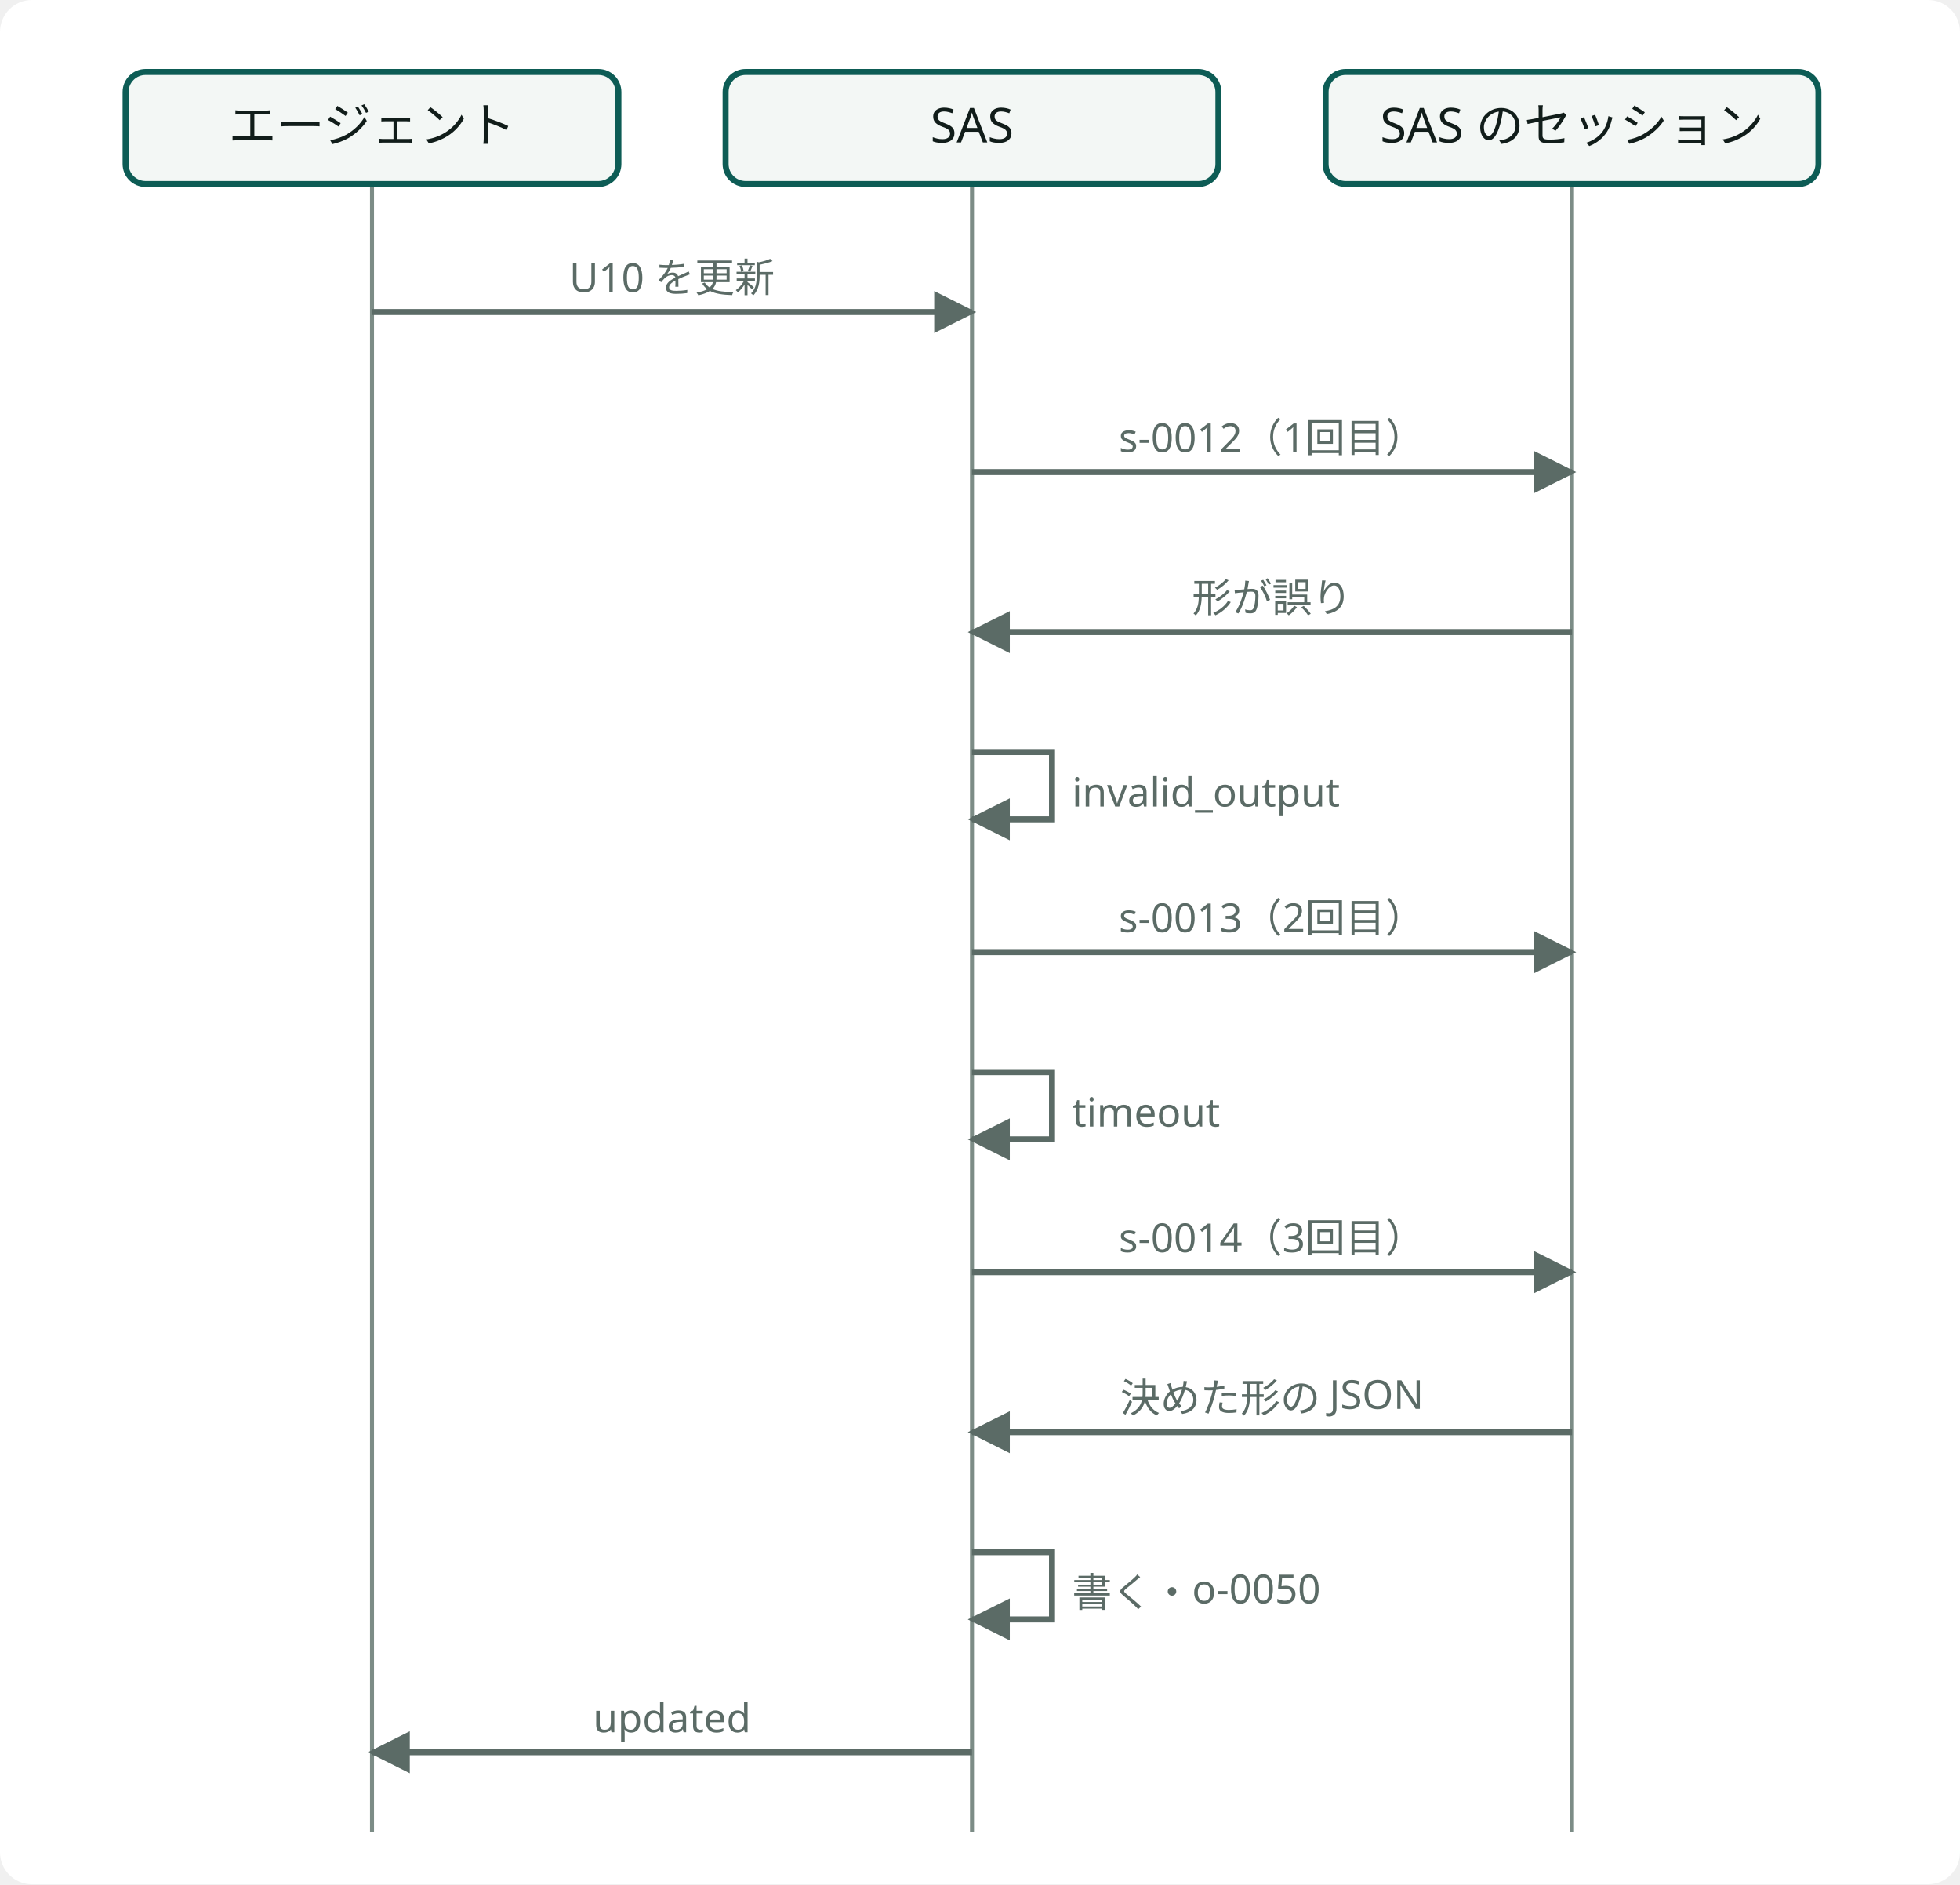
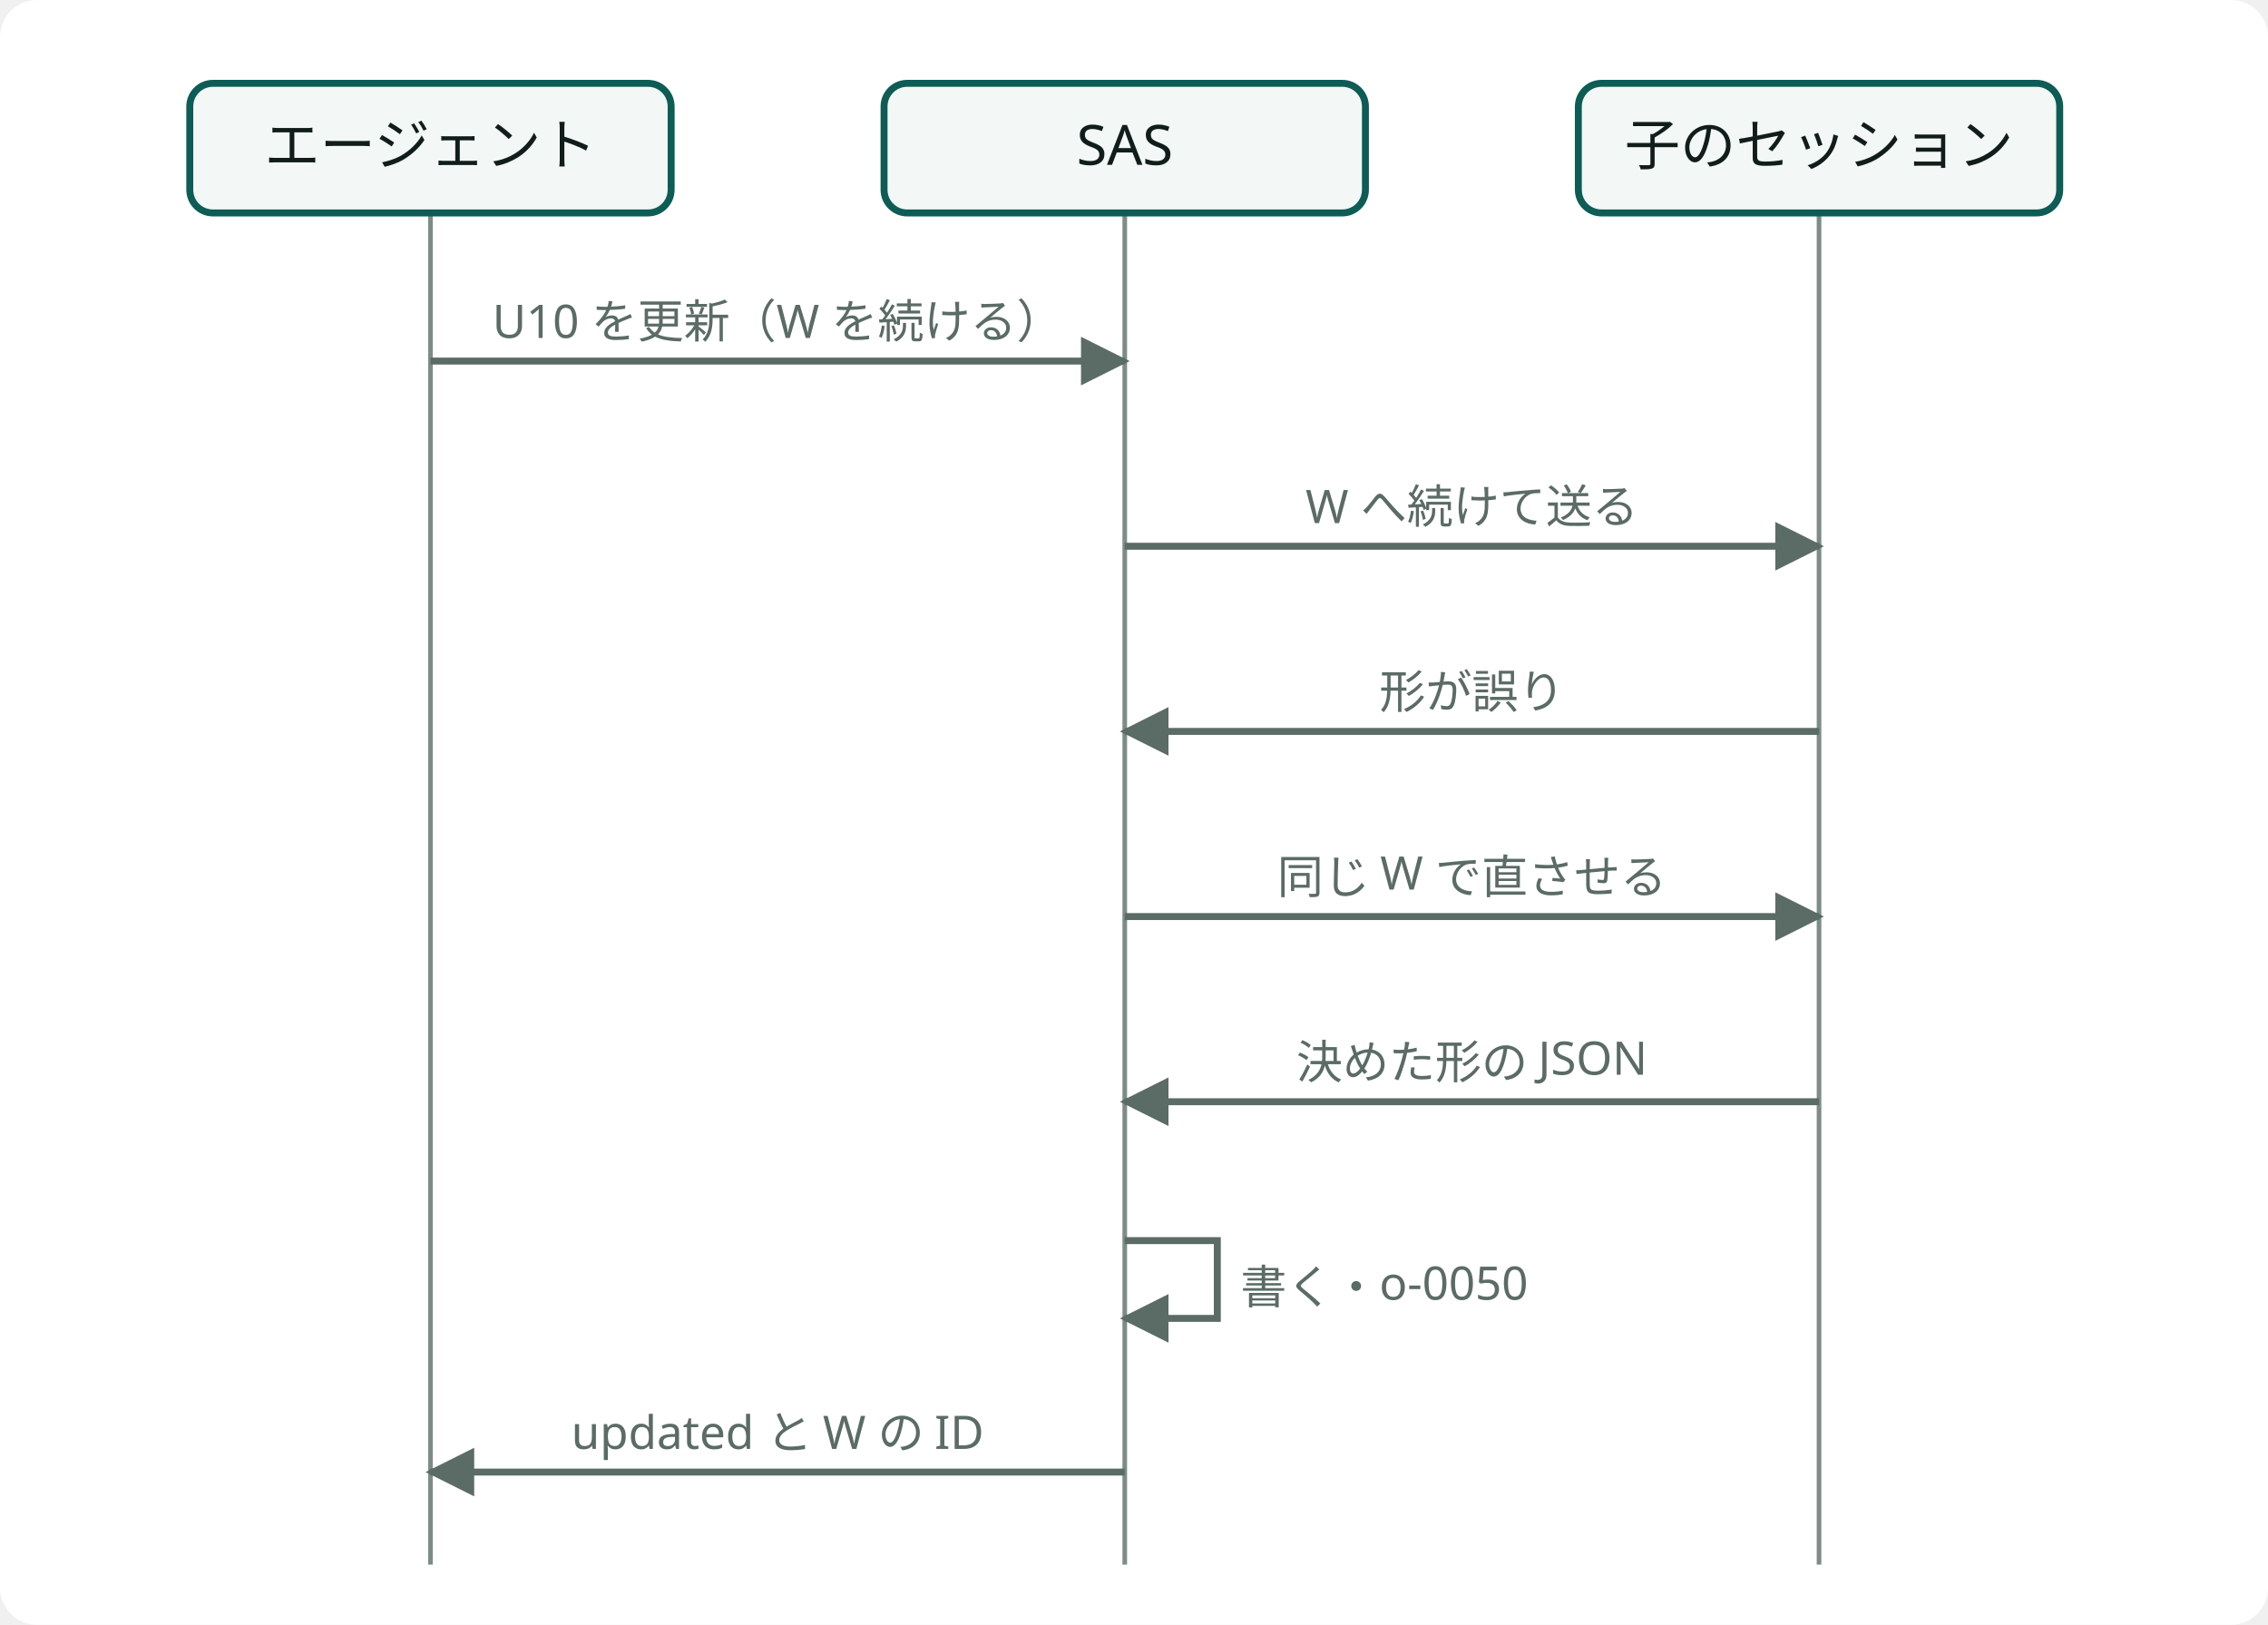
- <svg class="wf-fig dsvg" viewBox="0 0 490 471" width="490" height="471" role="img" style="min-width:392px">
-   <style data-dsvg="dark">.dsvg .canvas{fill:var(--dsvg-area-fill,#FFFFFF)}.dsvg .grid{stroke:var(--dsvg-line,#7C8C86)}.dsvg .box{fill:var(--dsvg-box-fill,#F3F7F5);stroke:var(--dsvg-accent,#0D5C55)}.dsvg .label{fill:var(--dsvg-ink,#111D1A);font-size:12px}.dsvg .flow{stroke:var(--dsvg-ink-soft,#5B6B66)}.dsvg .note.small{fill:var(--dsvg-ink-soft,#5B6B66);font-size:10px}.dsvg #dsvg-bbd9cd7c-arrow-5B6B66 path{fill:var(--dsvg-ink-soft,#5B6B66)}@media (prefers-color-scheme:dark){:root:not([data-theme="light"]) .dsvg,.dsvg:root:not([data-theme="light"]){--dsvg-area-fill:#22302D;--dsvg-line:#62756F;--dsvg-box-fill:#16211E;--dsvg-accent:#6CC9B8;--dsvg-ink:#E6EEEB;--dsvg-ink-soft:#9DADA8}}:root[data-theme="dark"] .dsvg{--dsvg-area-fill:#22302D;--dsvg-line:#62756F;--dsvg-box-fill:#16211E;--dsvg-accent:#6CC9B8;--dsvg-ink:#E6EEEB;--dsvg-ink-soft:#9DADA8}</style>
+ <svg class="wf-fig dsvg" viewBox="0 0 490 351" width="490" height="351" role="img" style="min-width:392px">
+   <style data-dsvg="dark">.dsvg .canvas{fill:var(--dsvg-area-fill,#FFFFFF)}.dsvg .grid{stroke:var(--dsvg-line,#7C8C86)}.dsvg .box{fill:var(--dsvg-box-fill,#F3F7F5);stroke:var(--dsvg-accent,#0D5C55)}.dsvg .label{fill:var(--dsvg-ink,#111D1A);font-size:12px}.dsvg .flow{stroke:var(--dsvg-ink-soft,#5B6B66)}.dsvg .note.small{fill:var(--dsvg-ink-soft,#5B6B66);font-size:10px}.dsvg #dsvg-c501e44b-arrow-5B6B66 path{fill:var(--dsvg-ink-soft,#5B6B66)}@media (prefers-color-scheme:dark){:root:not([data-theme="light"]) .dsvg,.dsvg:root:not([data-theme="light"]){--dsvg-area-fill:#22302D;--dsvg-line:#62756F;--dsvg-box-fill:#16211E;--dsvg-accent:#6CC9B8;--dsvg-ink:#E6EEEB;--dsvg-ink-soft:#9DADA8}}:root[data-theme="dark"] .dsvg{--dsvg-area-fill:#22302D;--dsvg-line:#62756F;--dsvg-box-fill:#16211E;--dsvg-accent:#6CC9B8;--dsvg-ink:#E6EEEB;--dsvg-ink-soft:#9DADA8}</style>
  <defs data-dsvg="marker">
-     <marker id="dsvg-bbd9cd7c-arrow-5B6B66" viewBox="0 0 10 10" refX="9" refY="5" markerWidth="7" markerHeight="7" orient="auto-start-reverse">
+     <marker id="dsvg-c501e44b-arrow-5B6B66" viewBox="0 0 10 10" refX="9" refY="5" markerWidth="7" markerHeight="7" orient="auto-start-reverse">
      <path d="M0,0 L10,5 L0,10 z" fill="#5B6B66" />
    </marker>
  </defs>
-   <rect data-dsvg="canvas" class="canvas" x="0.0" y="0.0" width="490.0" height="471.0" fill="#FFFFFF" rx="8" />
+   <rect data-dsvg="canvas" class="canvas" x="0.0" y="0.0" width="490.0" height="351.0" fill="#FFFFFF" rx="8" />
  <g>
-     <line class="grid" x1="93.0" y1="46.0" x2="93.0" y2="458.0" fill="none" stroke="#7C8C86" stroke-width="1" />
-     <line class="grid" x1="243.0" y1="46.0" x2="243.0" y2="458.0" fill="none" stroke="#7C8C86" stroke-width="1" />
-     <line class="grid" x1="393.0" y1="46.0" x2="393.0" y2="458.0" fill="none" stroke="#7C8C86" stroke-width="1" />
-     <rect class="box" x="31.4" y="18.0" width="123.2" height="28.0" fill="#F3F7F5" stroke="#0D5C55" stroke-width="1.5" rx="5" />
+     <line class="grid" x1="93.0" y1="46.0" x2="93.0" y2="338.0" fill="none" stroke="#7C8C86" stroke-width="1" />
+     <line class="grid" x1="243.0" y1="46.0" x2="243.0" y2="338.0" fill="none" stroke="#7C8C86" stroke-width="1" />
+     <line class="grid" x1="393.0" y1="46.0" x2="393.0" y2="338.0" fill="none" stroke="#7C8C86" stroke-width="1" />
+     <rect class="box" x="41.0" y="18.0" width="104.0" height="28.0" fill="#F3F7F5" stroke="#0D5C55" stroke-width="1.5" rx="5" />
    <text class="label" x="93.0" y="35.6" text-anchor="middle" font-family="Noto Sans JP, Hiragino Kaku Gothic ProN, sans-serif" font-size="12" fill="#111D1A">エージェント</text>
-     <rect class="box" x="181.4" y="18.0" width="123.2" height="28.0" fill="#F3F7F5" stroke="#0D5C55" stroke-width="1.5" rx="5" />
+     <rect class="box" x="191.0" y="18.0" width="104.0" height="28.0" fill="#F3F7F5" stroke="#0D5C55" stroke-width="1.5" rx="5" />
    <text class="label" x="243.0" y="35.6" text-anchor="middle" font-family="Noto Sans JP, Hiragino Kaku Gothic ProN, sans-serif" font-size="12" fill="#111D1A">SAS</text>
-     <rect class="box" x="331.4" y="18.0" width="123.2" height="28.0" fill="#F3F7F5" stroke="#0D5C55" stroke-width="1.5" rx="5" />
-     <text class="label" x="393.0" y="35.6" text-anchor="middle" font-family="Noto Sans JP, Hiragino Kaku Gothic ProN, sans-serif" font-size="12" fill="#111D1A">SAS のセッション</text>
-     <line class="flow" x1="93.0" y1="78.0" x2="243.0" y2="78.0" fill="none" stroke="#5B6B66" stroke-width="1.5" marker-end="url(#dsvg-bbd9cd7c-arrow-5B6B66)" />
-     <text class="note small" x="168.0" y="73.0" text-anchor="middle" font-family="Noto Sans JP, Hiragino Kaku Gothic ProN, sans-serif" font-size="10" fill="#5B6B66">U10 を更新</text>
-     <line class="flow" x1="243.0" y1="118.0" x2="393.0" y2="118.0" fill="none" stroke="#5B6B66" stroke-width="1.5" marker-end="url(#dsvg-bbd9cd7c-arrow-5B6B66)" />
-     <text class="note small" x="318.0" y="113.0" text-anchor="middle" font-family="Noto Sans JP, Hiragino Kaku Gothic ProN, sans-serif" font-size="10" fill="#5B6B66">s-0012（1回目）</text>
-     <line class="flow" x1="393.0" y1="158.0" x2="243.0" y2="158.0" fill="none" stroke="#5B6B66" stroke-width="1.5" marker-end="url(#dsvg-bbd9cd7c-arrow-5B6B66)" />
+     <rect class="box" x="341.0" y="18.0" width="104.0" height="28.0" fill="#F3F7F5" stroke="#0D5C55" stroke-width="1.5" rx="5" />
+     <text class="label" x="393.0" y="35.6" text-anchor="middle" font-family="Noto Sans JP, Hiragino Kaku Gothic ProN, sans-serif" font-size="12" fill="#111D1A">子のセッション</text>
+     <line class="flow" x1="93.0" y1="78.0" x2="243.0" y2="78.0" fill="none" stroke="#5B6B66" stroke-width="1.5" marker-end="url(#dsvg-c501e44b-arrow-5B6B66)" />
+     <text class="note small" x="168.0" y="73.0" text-anchor="middle" font-family="Noto Sans JP, Hiragino Kaku Gothic ProN, sans-serif" font-size="10" fill="#5B6B66">U10 を更新（W を続ける）</text>
+     <line class="flow" x1="243.0" y1="118.0" x2="393.0" y2="118.0" fill="none" stroke="#5B6B66" stroke-width="1.5" marker-end="url(#dsvg-c501e44b-arrow-5B6B66)" />
+     <text class="note small" x="318.0" y="113.0" text-anchor="middle" font-family="Noto Sans JP, Hiragino Kaku Gothic ProN, sans-serif" font-size="10" fill="#5B6B66">W へ続けて送る</text>
+     <line class="flow" x1="393.0" y1="158.0" x2="243.0" y2="158.0" fill="none" stroke="#5B6B66" stroke-width="1.5" marker-end="url(#dsvg-c501e44b-arrow-5B6B66)" />
    <text class="note small" x="318.0" y="153.0" text-anchor="middle" font-family="Noto Sans JP, Hiragino Kaku Gothic ProN, sans-serif" font-size="10" fill="#5B6B66">形が誤り</text>
-     <path class="flow" d="M243.0,188.0 H263.0 V204.8 H243.0" fill="none" stroke="#5B6B66" stroke-width="1.5" marker-end="url(#dsvg-bbd9cd7c-arrow-5B6B66)" />
-     <text class="note small" x="268.0" y="201.6" font-family="Noto Sans JP, Hiragino Kaku Gothic ProN, sans-serif" font-size="10" fill="#5B6B66">invalid_output</text>
-     <line class="flow" x1="243.0" y1="238.0" x2="393.0" y2="238.0" fill="none" stroke="#5B6B66" stroke-width="1.5" marker-end="url(#dsvg-bbd9cd7c-arrow-5B6B66)" />
-     <text class="note small" x="318.0" y="233.0" text-anchor="middle" font-family="Noto Sans JP, Hiragino Kaku Gothic ProN, sans-serif" font-size="10" fill="#5B6B66">s-0013（2回目）</text>
-     <path class="flow" d="M243.0,268.0 H263.0 V284.8 H243.0" fill="none" stroke="#5B6B66" stroke-width="1.5" marker-end="url(#dsvg-bbd9cd7c-arrow-5B6B66)" />
-     <text class="note small" x="268.0" y="281.6" font-family="Noto Sans JP, Hiragino Kaku Gothic ProN, sans-serif" font-size="10" fill="#5B6B66">timeout</text>
-     <line class="flow" x1="243.0" y1="318.0" x2="393.0" y2="318.0" fill="none" stroke="#5B6B66" stroke-width="1.5" marker-end="url(#dsvg-bbd9cd7c-arrow-5B6B66)" />
-     <text class="note small" x="318.0" y="313.0" text-anchor="middle" font-family="Noto Sans JP, Hiragino Kaku Gothic ProN, sans-serif" font-size="10" fill="#5B6B66">s-0014（3回目）</text>
-     <line class="flow" x1="393.0" y1="358.0" x2="243.0" y2="358.0" fill="none" stroke="#5B6B66" stroke-width="1.5" marker-end="url(#dsvg-bbd9cd7c-arrow-5B6B66)" />
-     <text class="note small" x="318.0" y="353.0" text-anchor="middle" font-family="Noto Sans JP, Hiragino Kaku Gothic ProN, sans-serif" font-size="10" fill="#5B6B66">決めた形の JSON</text>
-     <path class="flow" d="M243.0,388.0 H263.0 V404.8 H243.0" fill="none" stroke="#5B6B66" stroke-width="1.5" marker-end="url(#dsvg-bbd9cd7c-arrow-5B6B66)" />
-     <text class="note small" x="268.0" y="401.6" font-family="Noto Sans JP, Hiragino Kaku Gothic ProN, sans-serif" font-size="10" fill="#5B6B66">書く・o-0050</text>
-     <line class="flow" x1="243.0" y1="438.0" x2="93.0" y2="438.0" fill="none" stroke="#5B6B66" stroke-width="1.5" marker-end="url(#dsvg-bbd9cd7c-arrow-5B6B66)" />
-     <text class="note small" x="168.0" y="433.0" text-anchor="middle" font-family="Noto Sans JP, Hiragino Kaku Gothic ProN, sans-serif" font-size="10" fill="#5B6B66">updated</text>
+     <line class="flow" x1="243.0" y1="198.0" x2="393.0" y2="198.0" fill="none" stroke="#5B6B66" stroke-width="1.5" marker-end="url(#dsvg-c501e44b-arrow-5B6B66)" />
+     <text class="note small" x="318.0" y="193.0" text-anchor="middle" font-family="Noto Sans JP, Hiragino Kaku Gothic ProN, sans-serif" font-size="10" fill="#5B6B66">同じ W で直させる</text>
+     <line class="flow" x1="393.0" y1="238.0" x2="243.0" y2="238.0" fill="none" stroke="#5B6B66" stroke-width="1.5" marker-end="url(#dsvg-c501e44b-arrow-5B6B66)" />
+     <text class="note small" x="318.0" y="233.0" text-anchor="middle" font-family="Noto Sans JP, Hiragino Kaku Gothic ProN, sans-serif" font-size="10" fill="#5B6B66">決めた形の JSON</text>
+     <path class="flow" d="M243.0,268.0 H263.0 V284.8 H243.0" fill="none" stroke="#5B6B66" stroke-width="1.5" marker-end="url(#dsvg-c501e44b-arrow-5B6B66)" />
+     <text class="note small" x="268.0" y="281.6" font-family="Noto Sans JP, Hiragino Kaku Gothic ProN, sans-serif" font-size="10" fill="#5B6B66">書く・o-0050</text>
+     <line class="flow" x1="243.0" y1="318.0" x2="93.0" y2="318.0" fill="none" stroke="#5B6B66" stroke-width="1.5" marker-end="url(#dsvg-c501e44b-arrow-5B6B66)" />
+     <text class="note small" x="168.0" y="313.0" text-anchor="middle" font-family="Noto Sans JP, Hiragino Kaku Gothic ProN, sans-serif" font-size="10" fill="#5B6B66">updated と W の ID</text>
  </g>
</svg>
